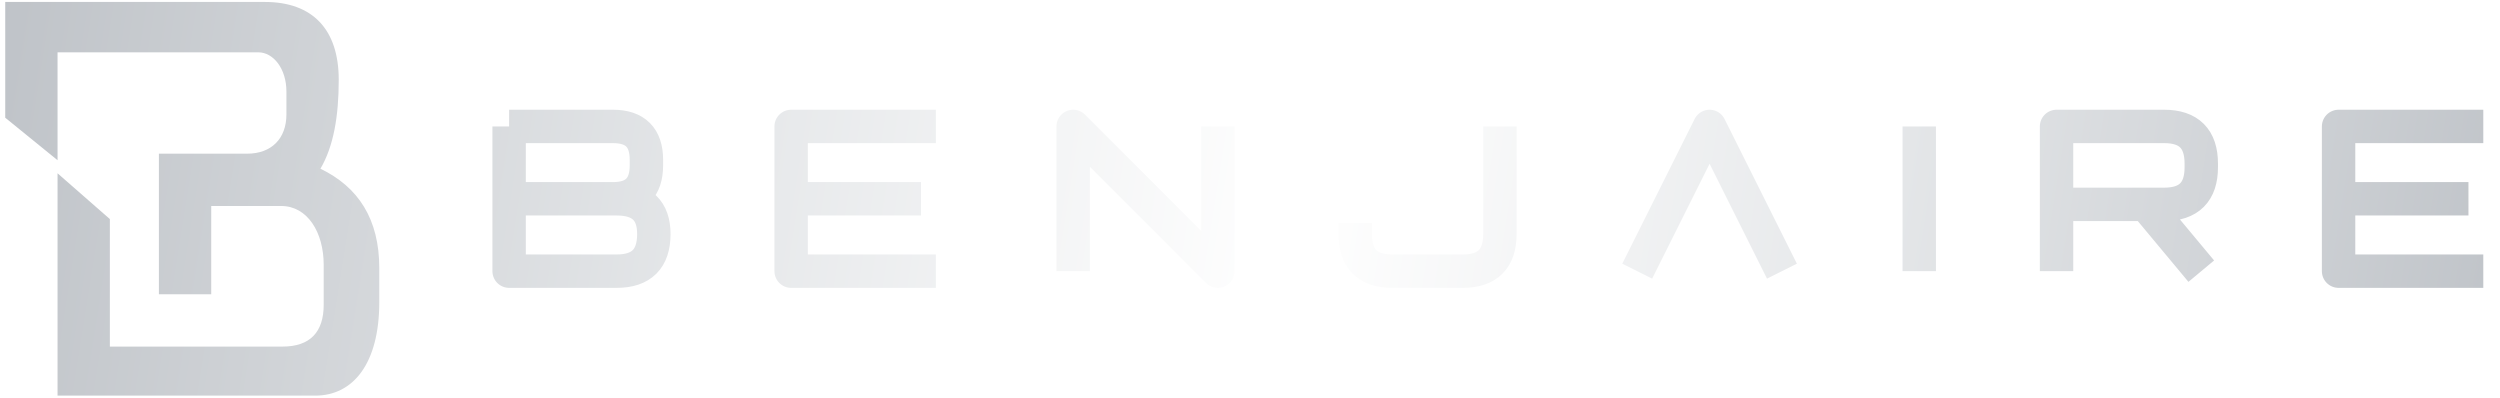
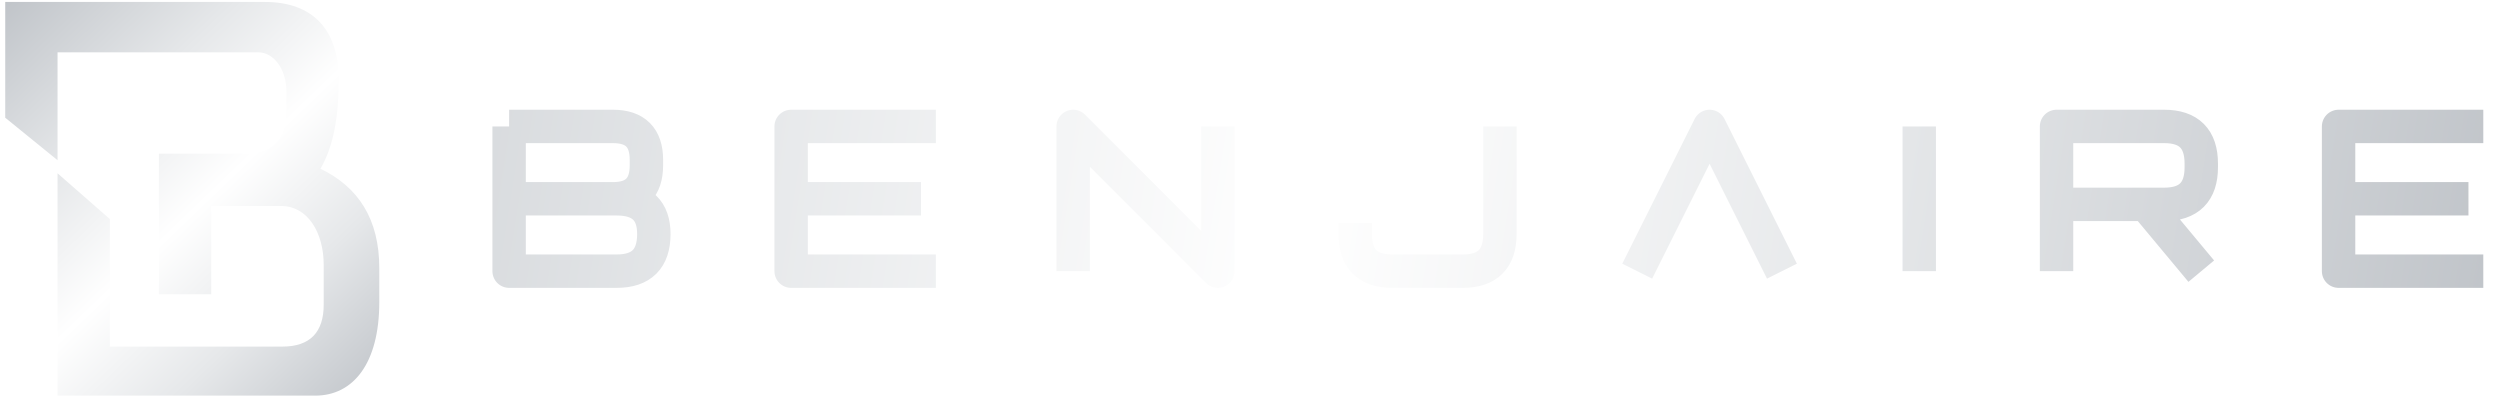
<svg xmlns="http://www.w3.org/2000/svg" viewBox="0 0 3823 608" role="img" aria-label="Benjaire">
  <defs>
    <linearGradient id="bj-lockup-horizontal" gradientUnits="userSpaceOnUse" x1="0" y1="0" x2="3823" y2="608">
      <stop offset="0" stop-color="#bfc3c8" />
      <stop offset="0.3" stop-color="#e6e8ea" />
      <stop offset="0.52" stop-color="#ffffff" />
      <stop offset="0.74" stop-color="#e6e8ea" />
      <stop offset="1" stop-color="#bfc3c8" />
    </linearGradient>
+     <linearGradient id="bj-mark" gradientUnits="userSpaceOnUse" x1="0" y1="0" x2="583" y2="608">
+       <stop offset="0" stop-color="#bfc3c8" />
+       <stop offset="0.3" stop-color="#e6e8ea" />
+       <stop offset="0.52" stop-color="#ffffff" />
+       <stop offset="0.74" stop-color="#e6e8ea" />
+       <stop offset="1" stop-color="#bfc3c8" />
+     </linearGradient>
  </defs>
-   <path fill="url(#bj-lockup-horizontal)" d="M3 3 H405 C478 3 518 45 518 122 C518 178 510 224 490 258 C548 286 580 335 580 410 V462 C580 556 540 605 482 605 H88 V265 L168 335 V530 H432 C474 530 495 508 495 466 V405 C495 355 470 315 430 315 H323 V450 H243 V235 H378 C415 235 438 212 438 175 V140 C438 105 418 80 395 80 H88 V245 L8 180 V3 Z" />
+   <path fill="url(#bj-mark)" d="M3 3 H405 C478 3 518 45 518 122 C518 178 510 224 490 258 C548 286 580 335 580 410 V462 C580 556 540 605 482 605 H88 V265 L168 335 V530 H432 C474 530 495 508 495 466 V405 C495 355 470 315 430 315 H323 V450 H243 V235 H378 C415 235 438 212 438 175 V140 C438 105 418 80 395 80 H88 V245 L8 180 V3 Z" />
  <path fill="none" stroke="url(#bj-lockup-horizontal)" stroke-width="51.072" stroke-linejoin="round" d="M778.54 193.34 V414.66 H943.1 Q999.85 414.66 999.85 357.91 V357.91 Q999.85 304 943.1 304 H778.54 M778.54 193.34 H937.43 Q988.5 193.34 988.5 244.42 V252.93 Q988.5 304 937.43 304 M1431.12 193.34 H1209.81 V414.66 H1431.12 M1209.81 304 H1408.42 M1641.09 414.66 V193.34 L1862.4 414.66 V193.34 M2293.67 193.34 V357.91 Q2293.67 414.66 2236.93 414.66 H2129.11 Q2072.36 414.66 2072.36 357.91 V340.89 M2503.63 414.66 L2614.29 193.34 L2724.95 414.66 M2934.91 193.34 V414.66 M3144.87 414.66 V193.34 H3309.44 Q3366.18 193.34 3366.18 250.09 V255.77 Q3366.18 312.51 3309.44 312.51 H3144.87 M3281.06 312.51 L3366.18 414.66 M3797.46 193.34 H3576.15 V414.66 H3797.46 M3576.15 304 H3774.76" />
</svg>
